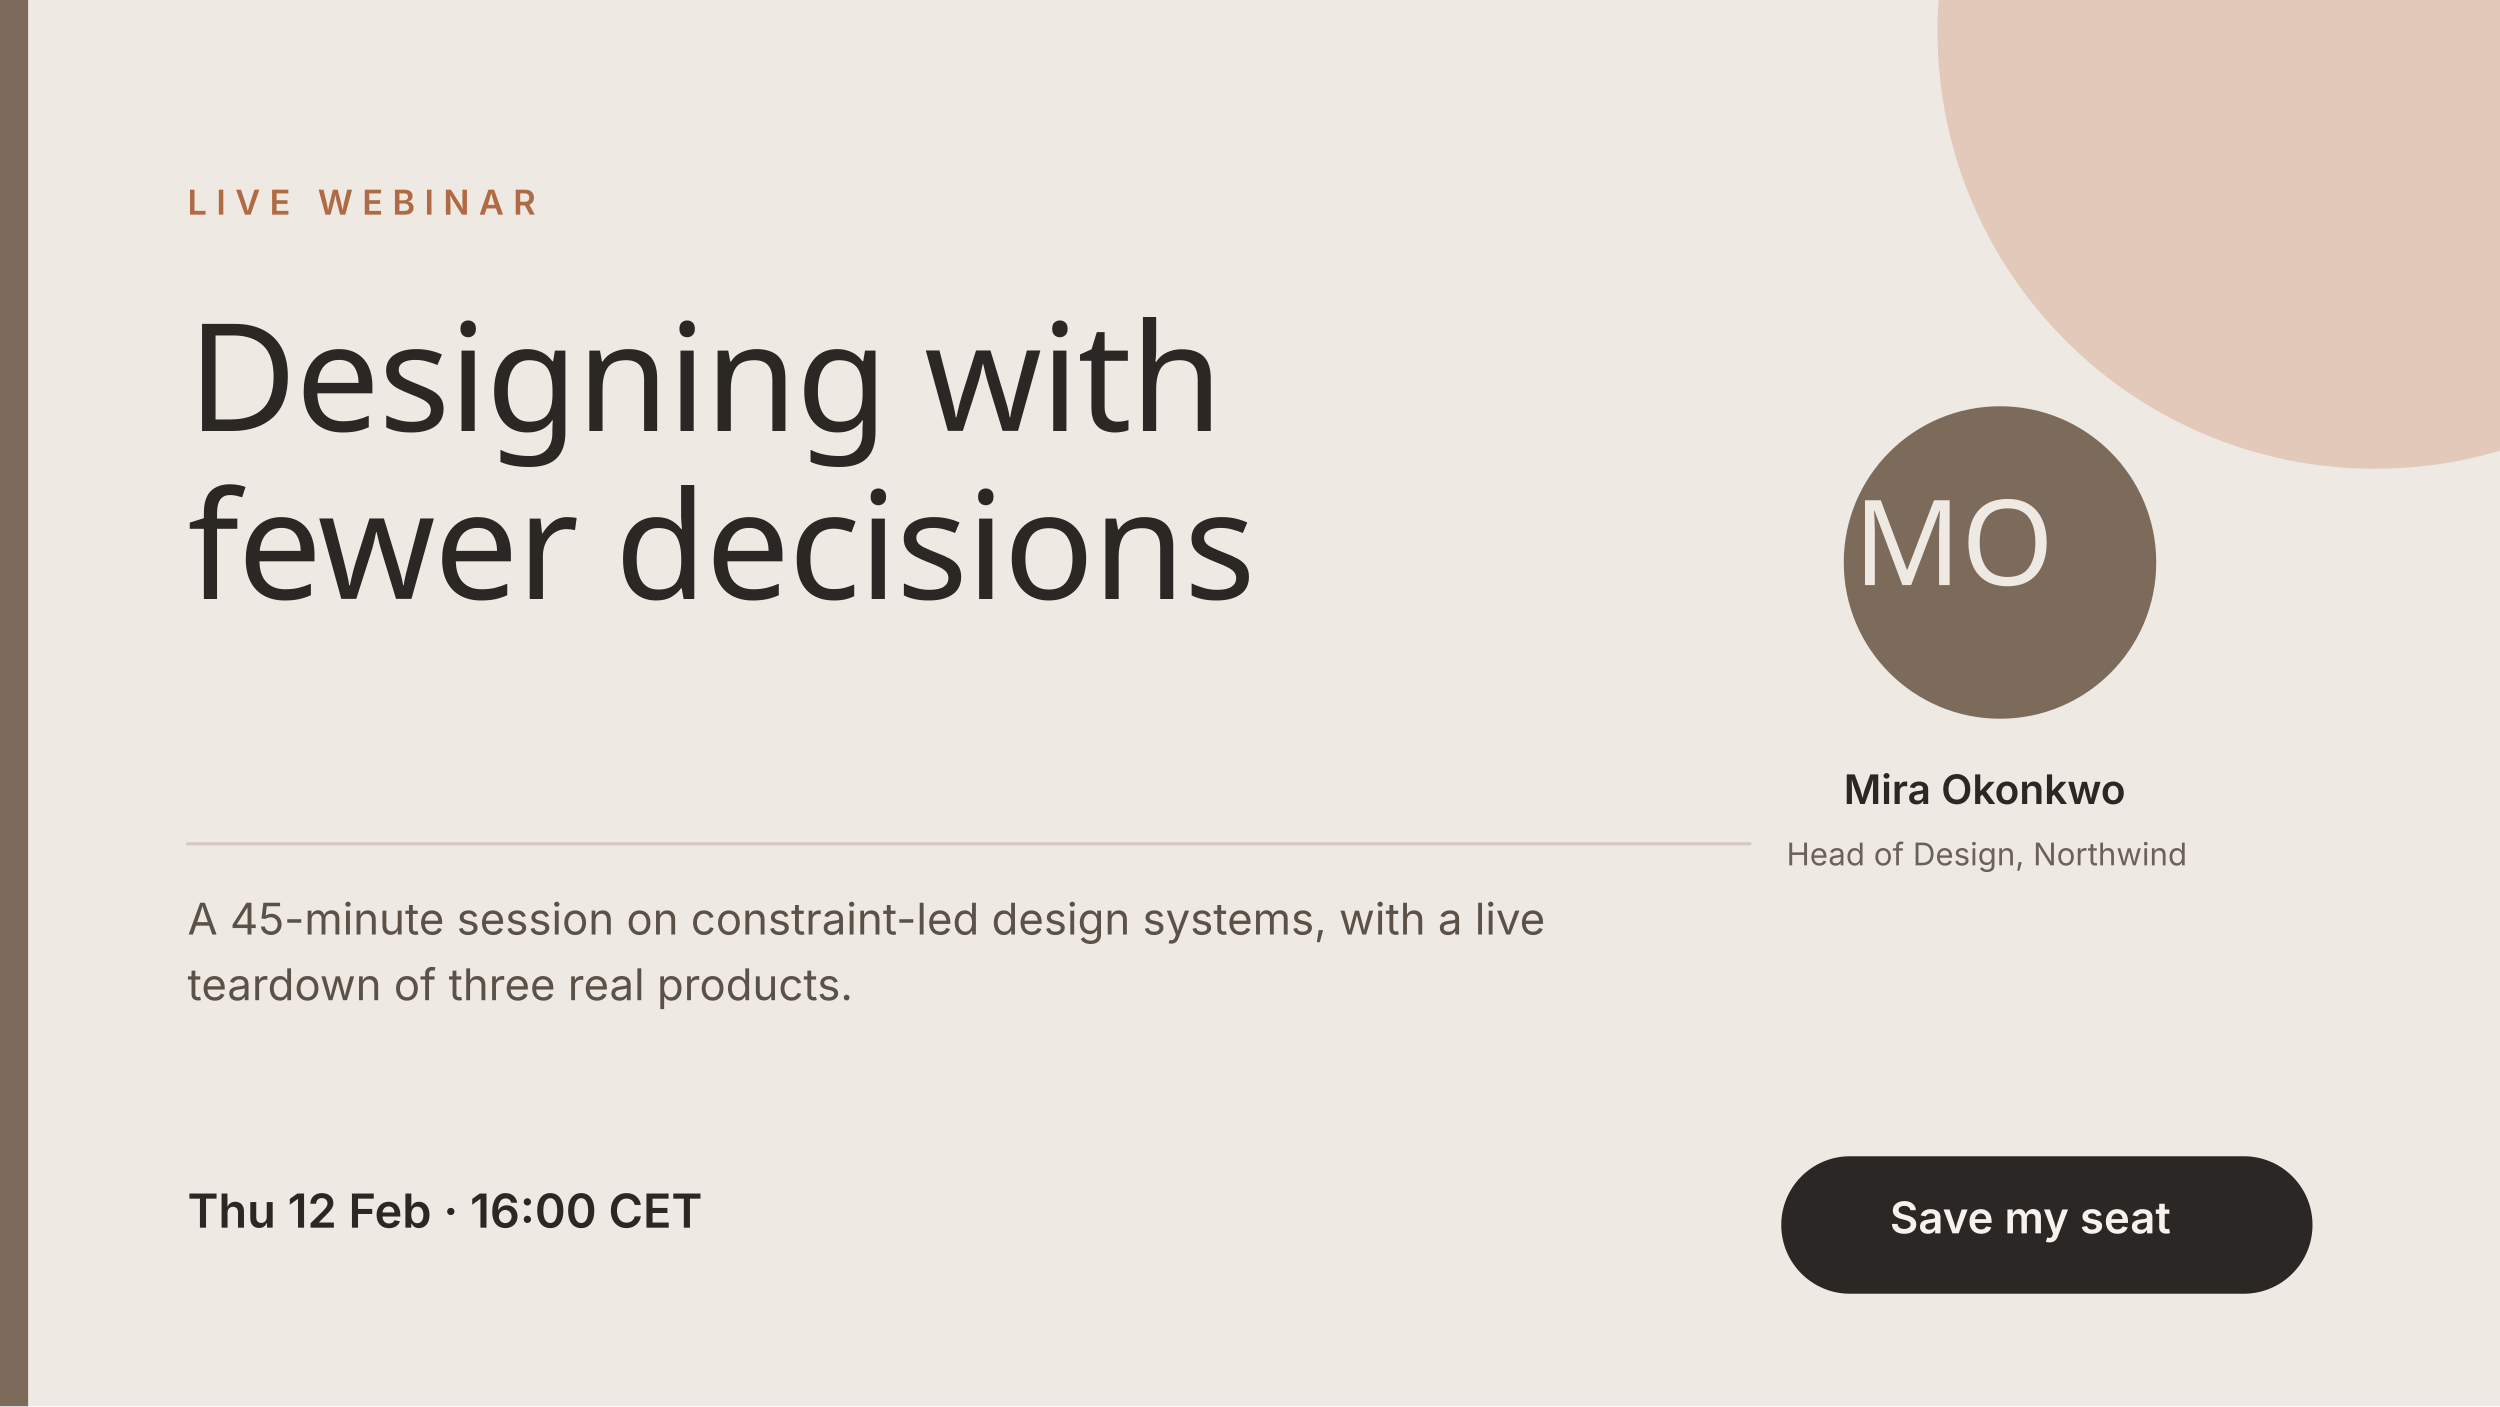
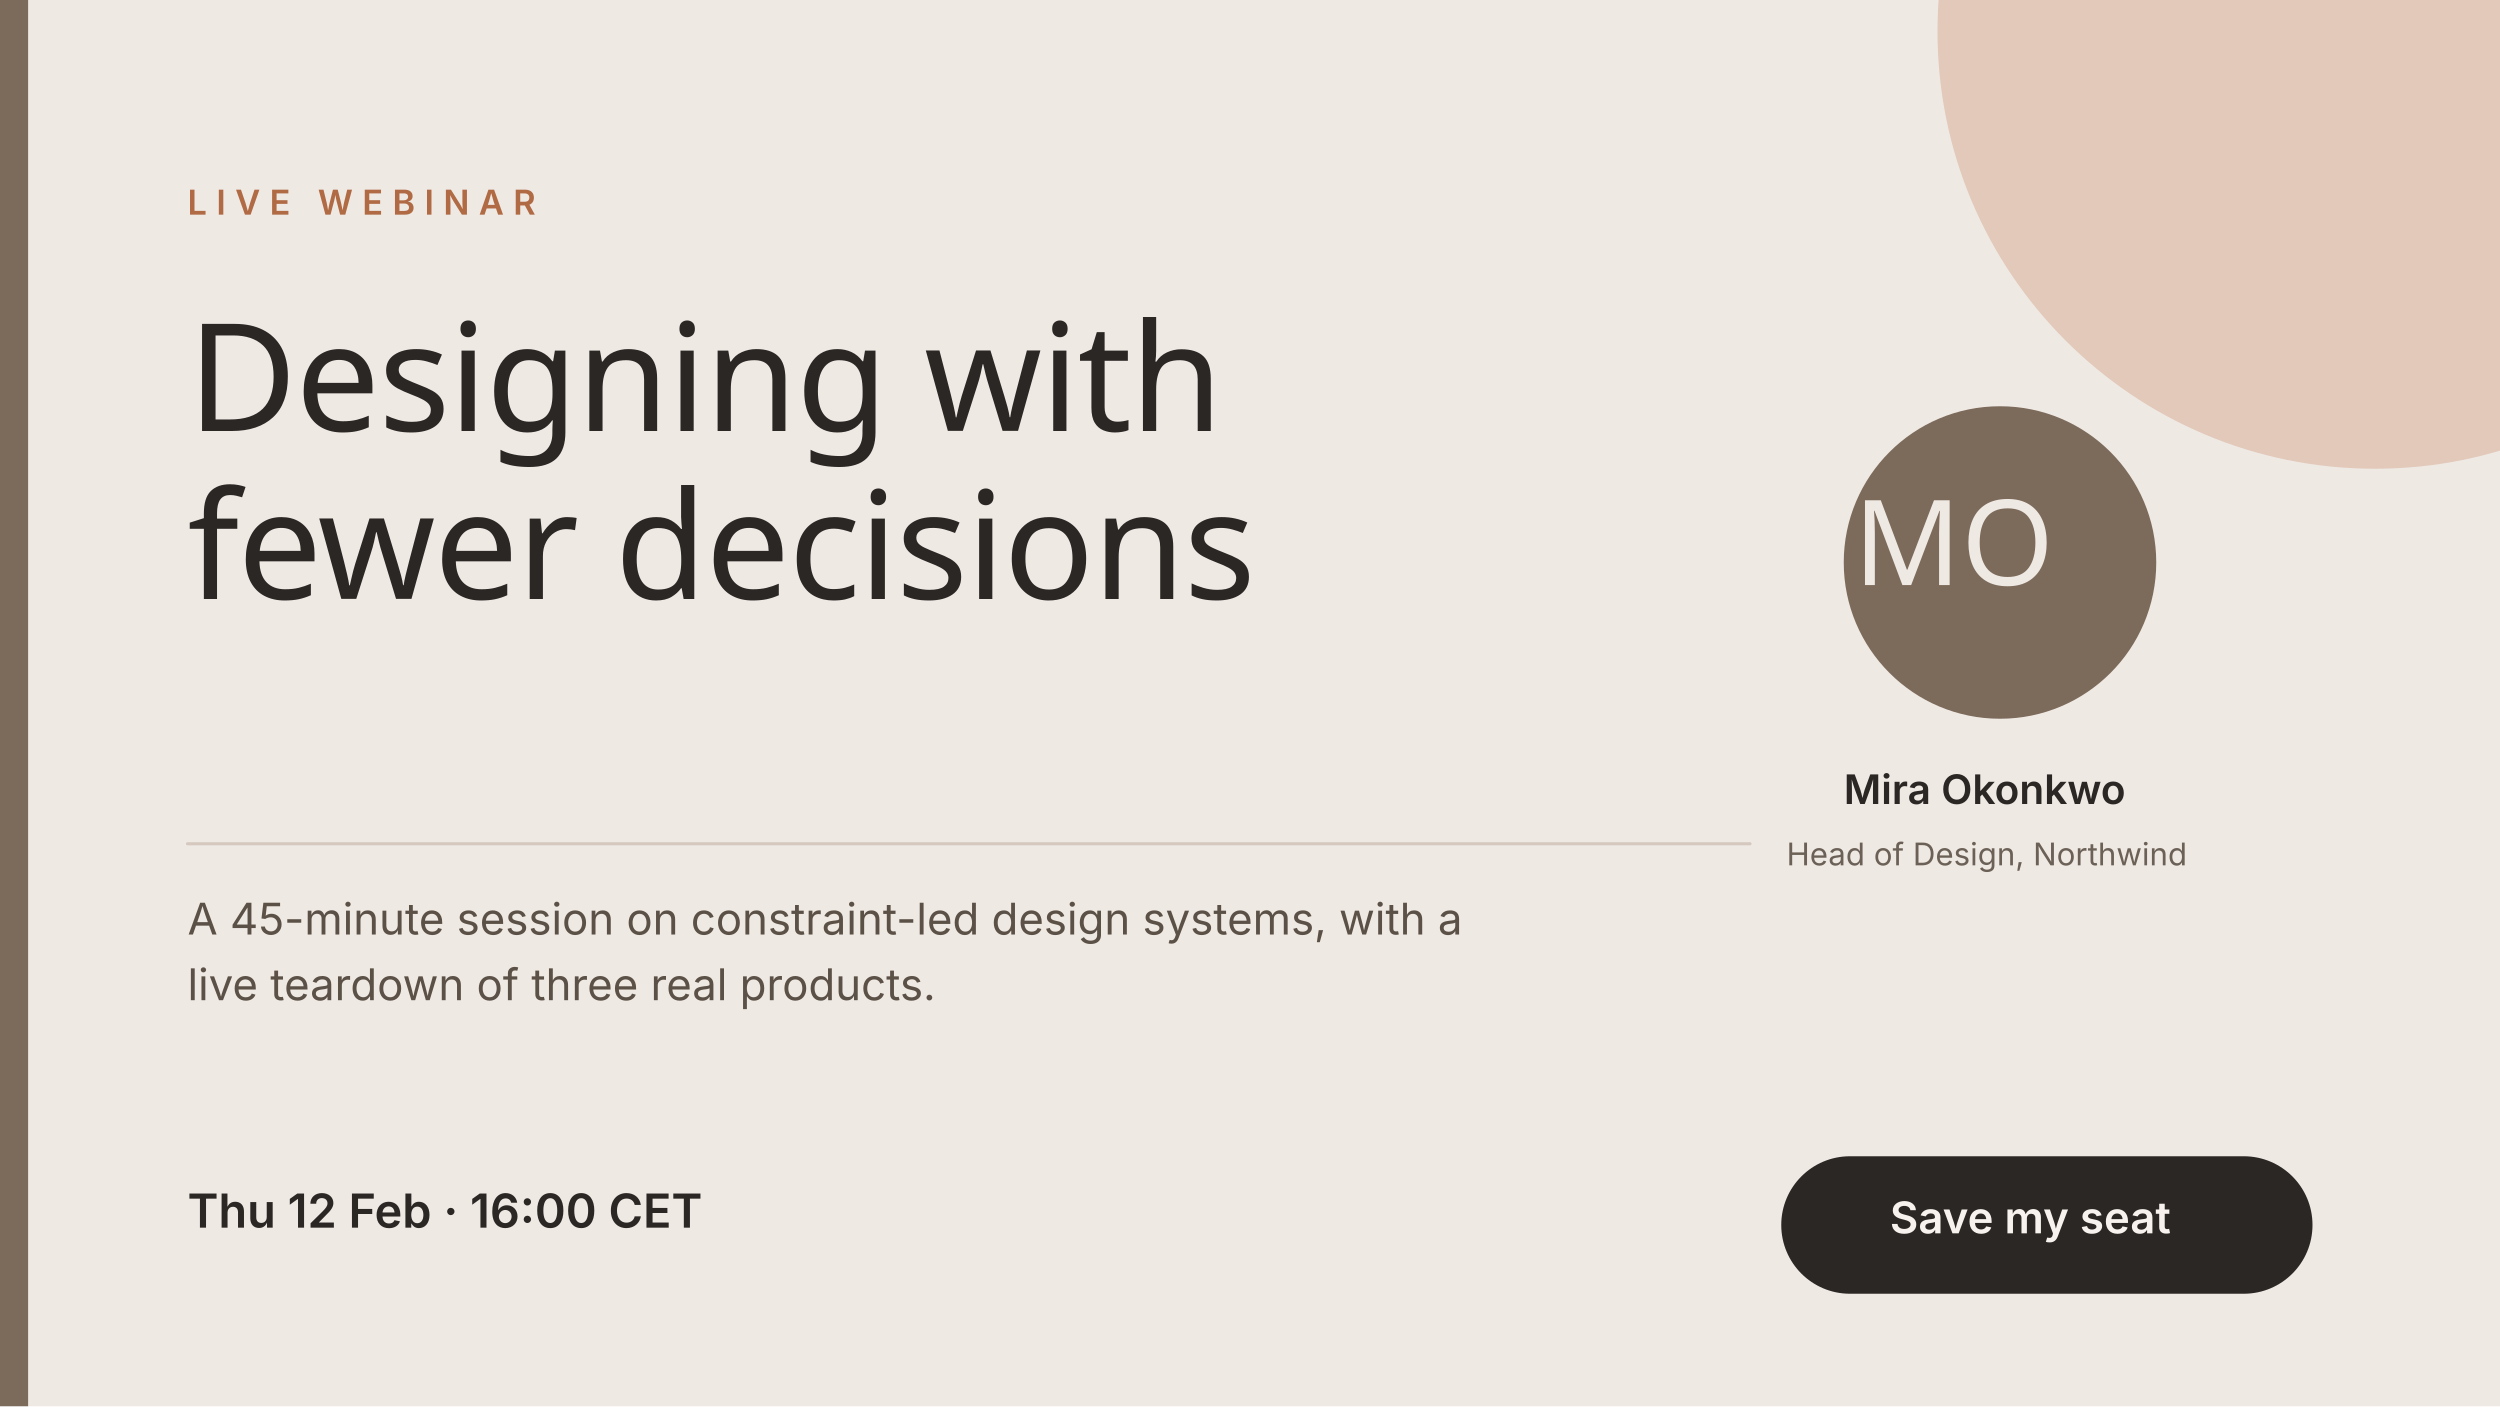
<svg xmlns="http://www.w3.org/2000/svg" viewBox="0 0 1600 900" width="1600" height="900">
  <rect x="0" y="0" width="1600" height="900" fill="#efe9e4" />
  <g opacity="0.35">
    <ellipse cx="1520" cy="20" rx="280" ry="280" fill="#c98b6b" />
  </g>
  <rect x="0" y="0" width="18" height="900" fill="#7c6a5a" />
  <text x="120" y="120" font-family="Inter, ui-sans-serif, system-ui, sans-serif" font-size="22" font-weight="600" letter-spacing="6" text-anchor="start" fill="#b06a44" xml:space="preserve">
    <tspan x="120" y="137.38">LIVE WEBINAR</tspan>
  </text>
  <text x="120" y="200" font-family="'Playfair Display', ui-sans-serif, system-ui, sans-serif" font-size="96" font-weight="400" letter-spacing="-1" text-anchor="start" fill="#2b2724" xml:space="preserve">
    <tspan x="120" y="275.84">Designing with</tspan>
    <tspan x="120" y="383.36">fewer decisions</tspan>
  </text>
  <line x1="120" y1="540" x2="1120" y2="540" stroke-linecap="round" stroke="#d5c9bf" stroke-width="2" />
  <text x="120" y="576" font-family="Inter, ui-sans-serif, system-ui, sans-serif" font-size="28" font-weight="400" text-anchor="start" fill="#5b5147" xml:space="preserve">
-     <tspan x="120" y="598.12">A 45-minute session on constraint-led design systems, with a live</tspan>
-     <tspan x="120" y="640.12">teardown of three real products.</tspan>
+     <tspan x="120" y="598.12">A 45-minute session on constraint-led design systems, with a</tspan>
+     <tspan x="120" y="640.12">live teardown of three real products.</tspan>
  </text>
  <text x="120" y="762" font-family="Inter, ui-sans-serif, system-ui, sans-serif" font-size="30" font-weight="600" text-anchor="start" fill="#2b2724" xml:space="preserve">
    <tspan x="120" y="785.7">Thu 12 Feb · 16:00 CET</tspan>
  </text>
  <ellipse cx="1280" cy="360" rx="100" ry="100" fill="#7c6a5a" />
  <text x="1180" y="260" font-family="'Playfair Display', ui-sans-serif, system-ui, sans-serif" font-size="76" font-weight="400" text-anchor="middle" fill="#efe9e4" xml:space="preserve">
    <tspan x="1280" y="374.44">MO</tspan>
  </text>
  <text x="1100" y="494" font-family="Inter, ui-sans-serif, system-ui, sans-serif" font-size="26" font-weight="600" text-anchor="middle" fill="#2b2724" xml:space="preserve">
    <tspan x="1280" y="514.54">Mira Okonkwo</tspan>
  </text>
  <text x="1100" y="538" font-family="Inter, ui-sans-serif, system-ui, sans-serif" font-size="20" font-weight="400" text-anchor="middle" fill="#6b6157" xml:space="preserve">
    <tspan x="1280" y="553.8">Head of Design, Northwind</tspan>
  </text>
  <rect x="1140" y="740" width="340" height="88" rx="44" ry="44" fill="#2b2724" />
  <text x="1140" y="740" font-family="Inter, ui-sans-serif, system-ui, sans-serif" font-size="28" font-weight="600" text-anchor="middle" fill="#f7f2ed" xml:space="preserve">
    <tspan x="1310" y="789.32">Save my seat</tspan>
  </text>
</svg>
